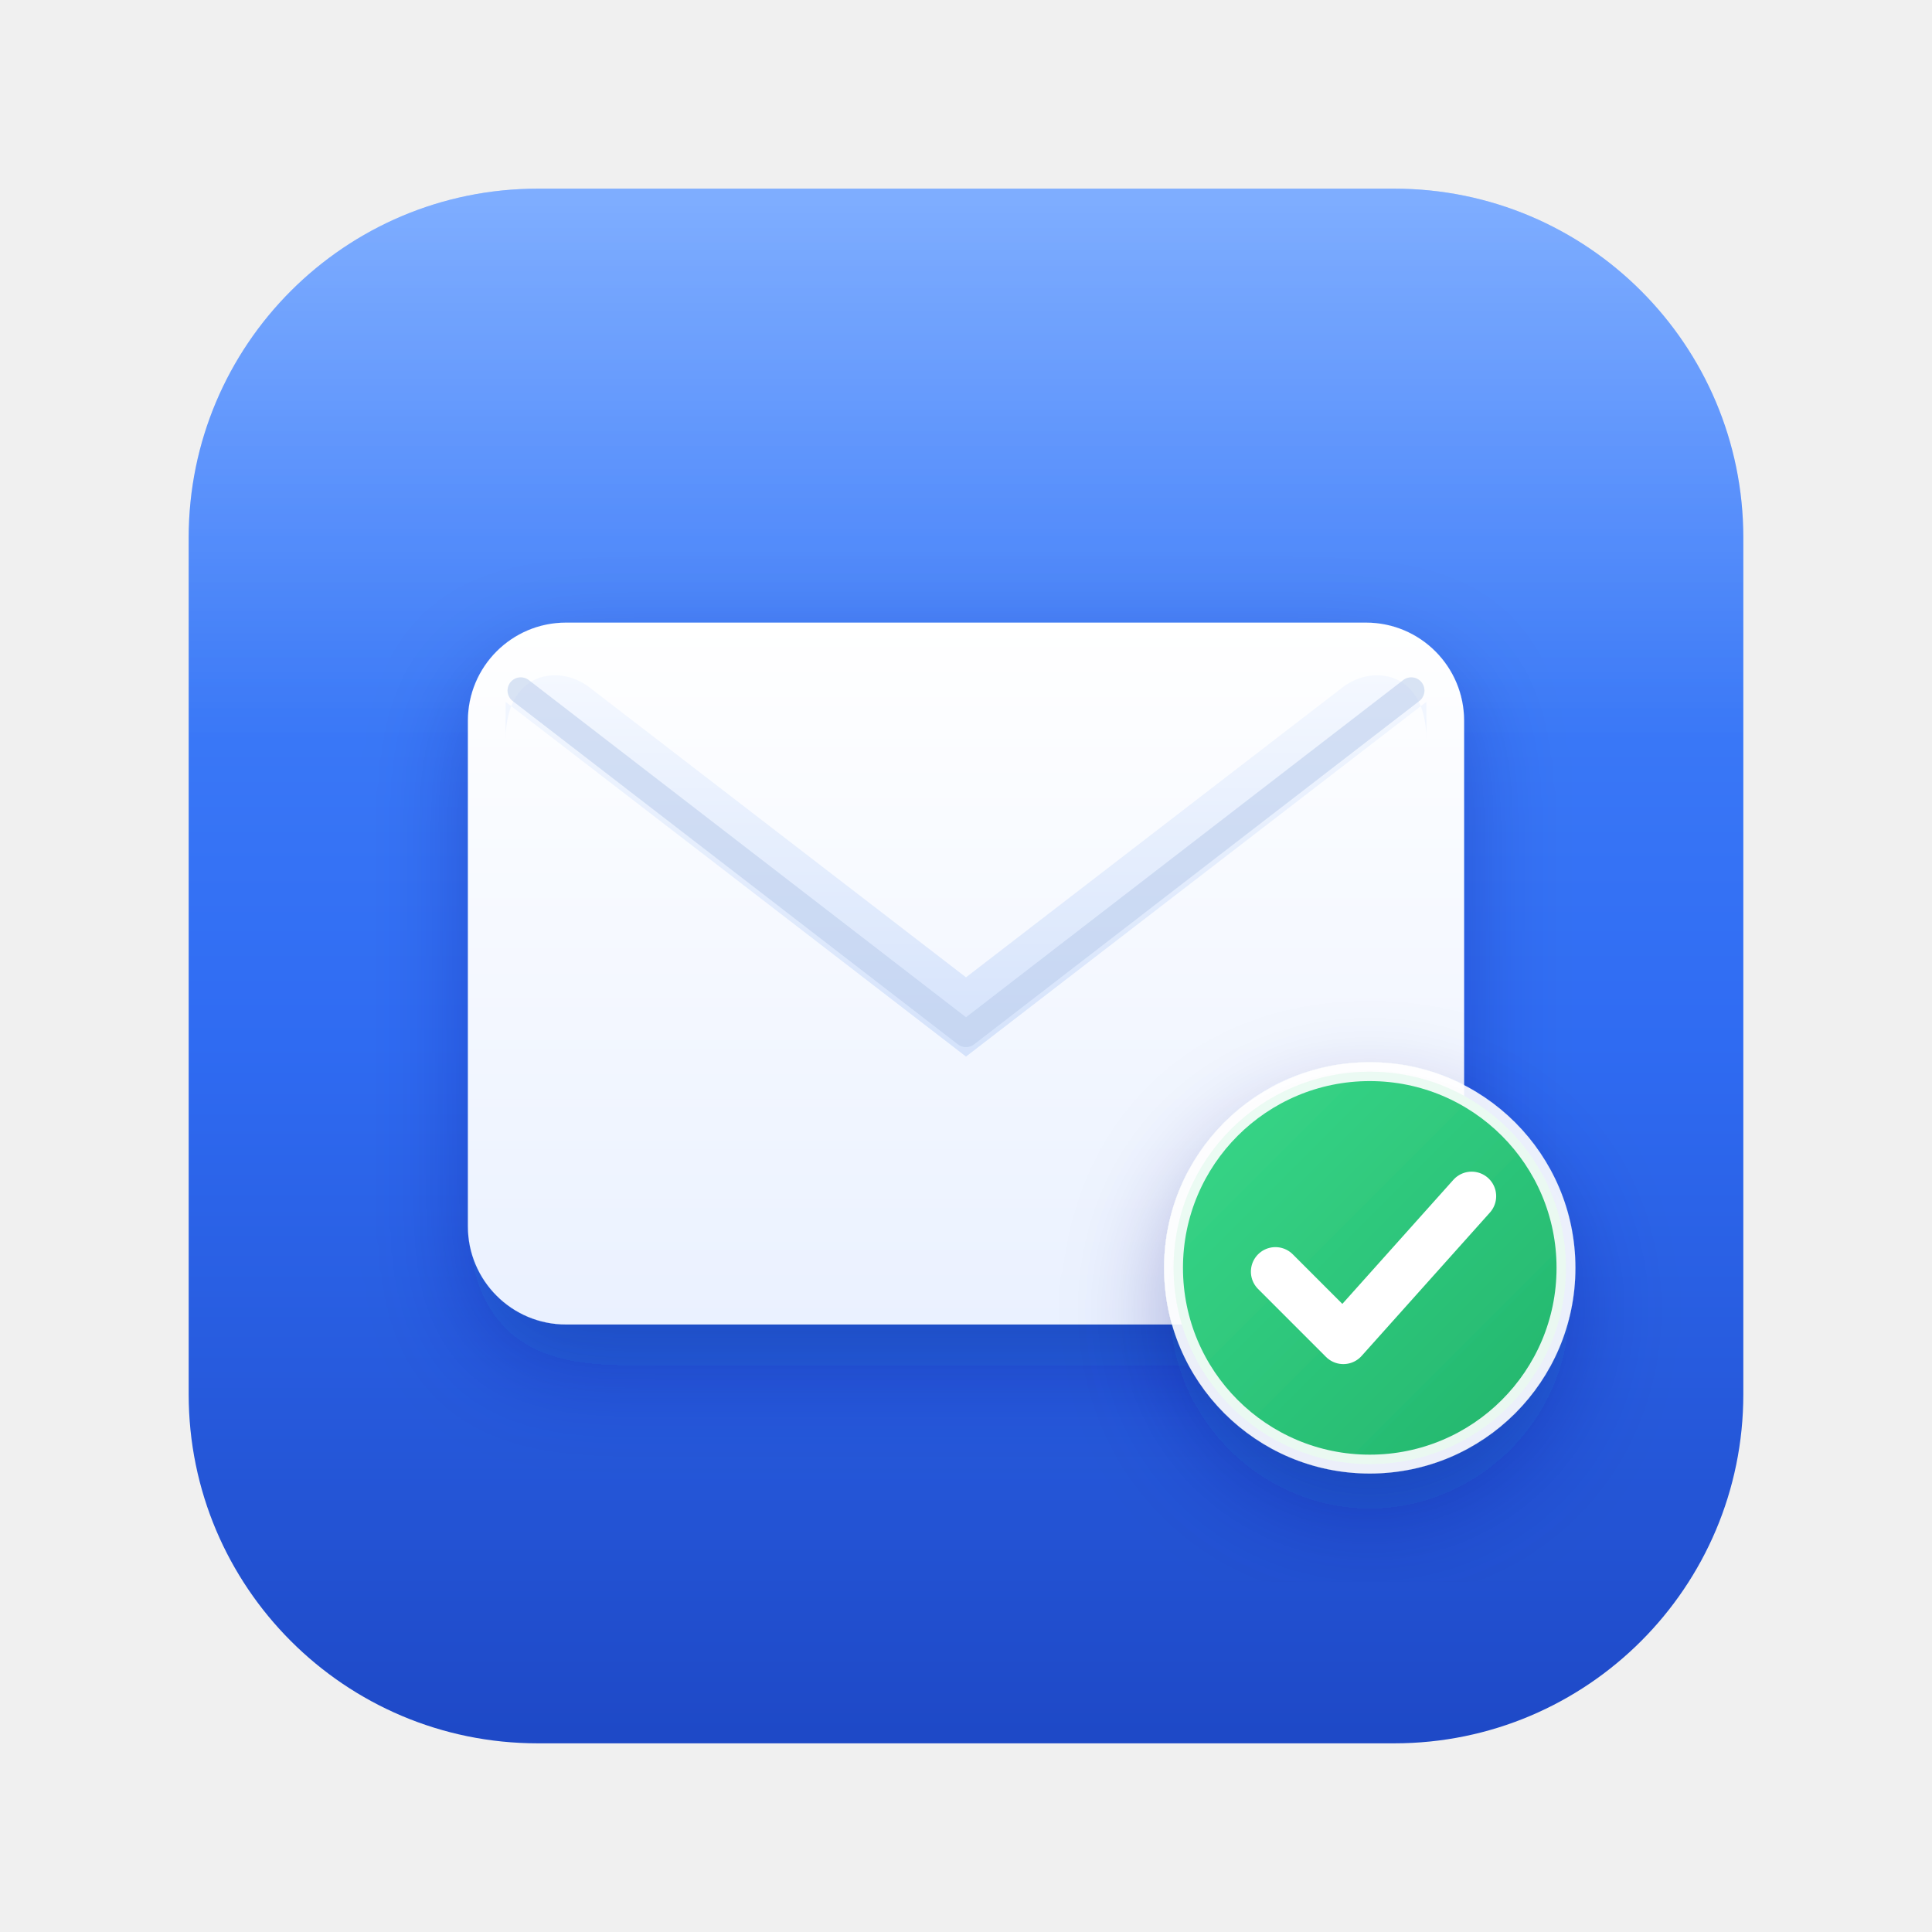
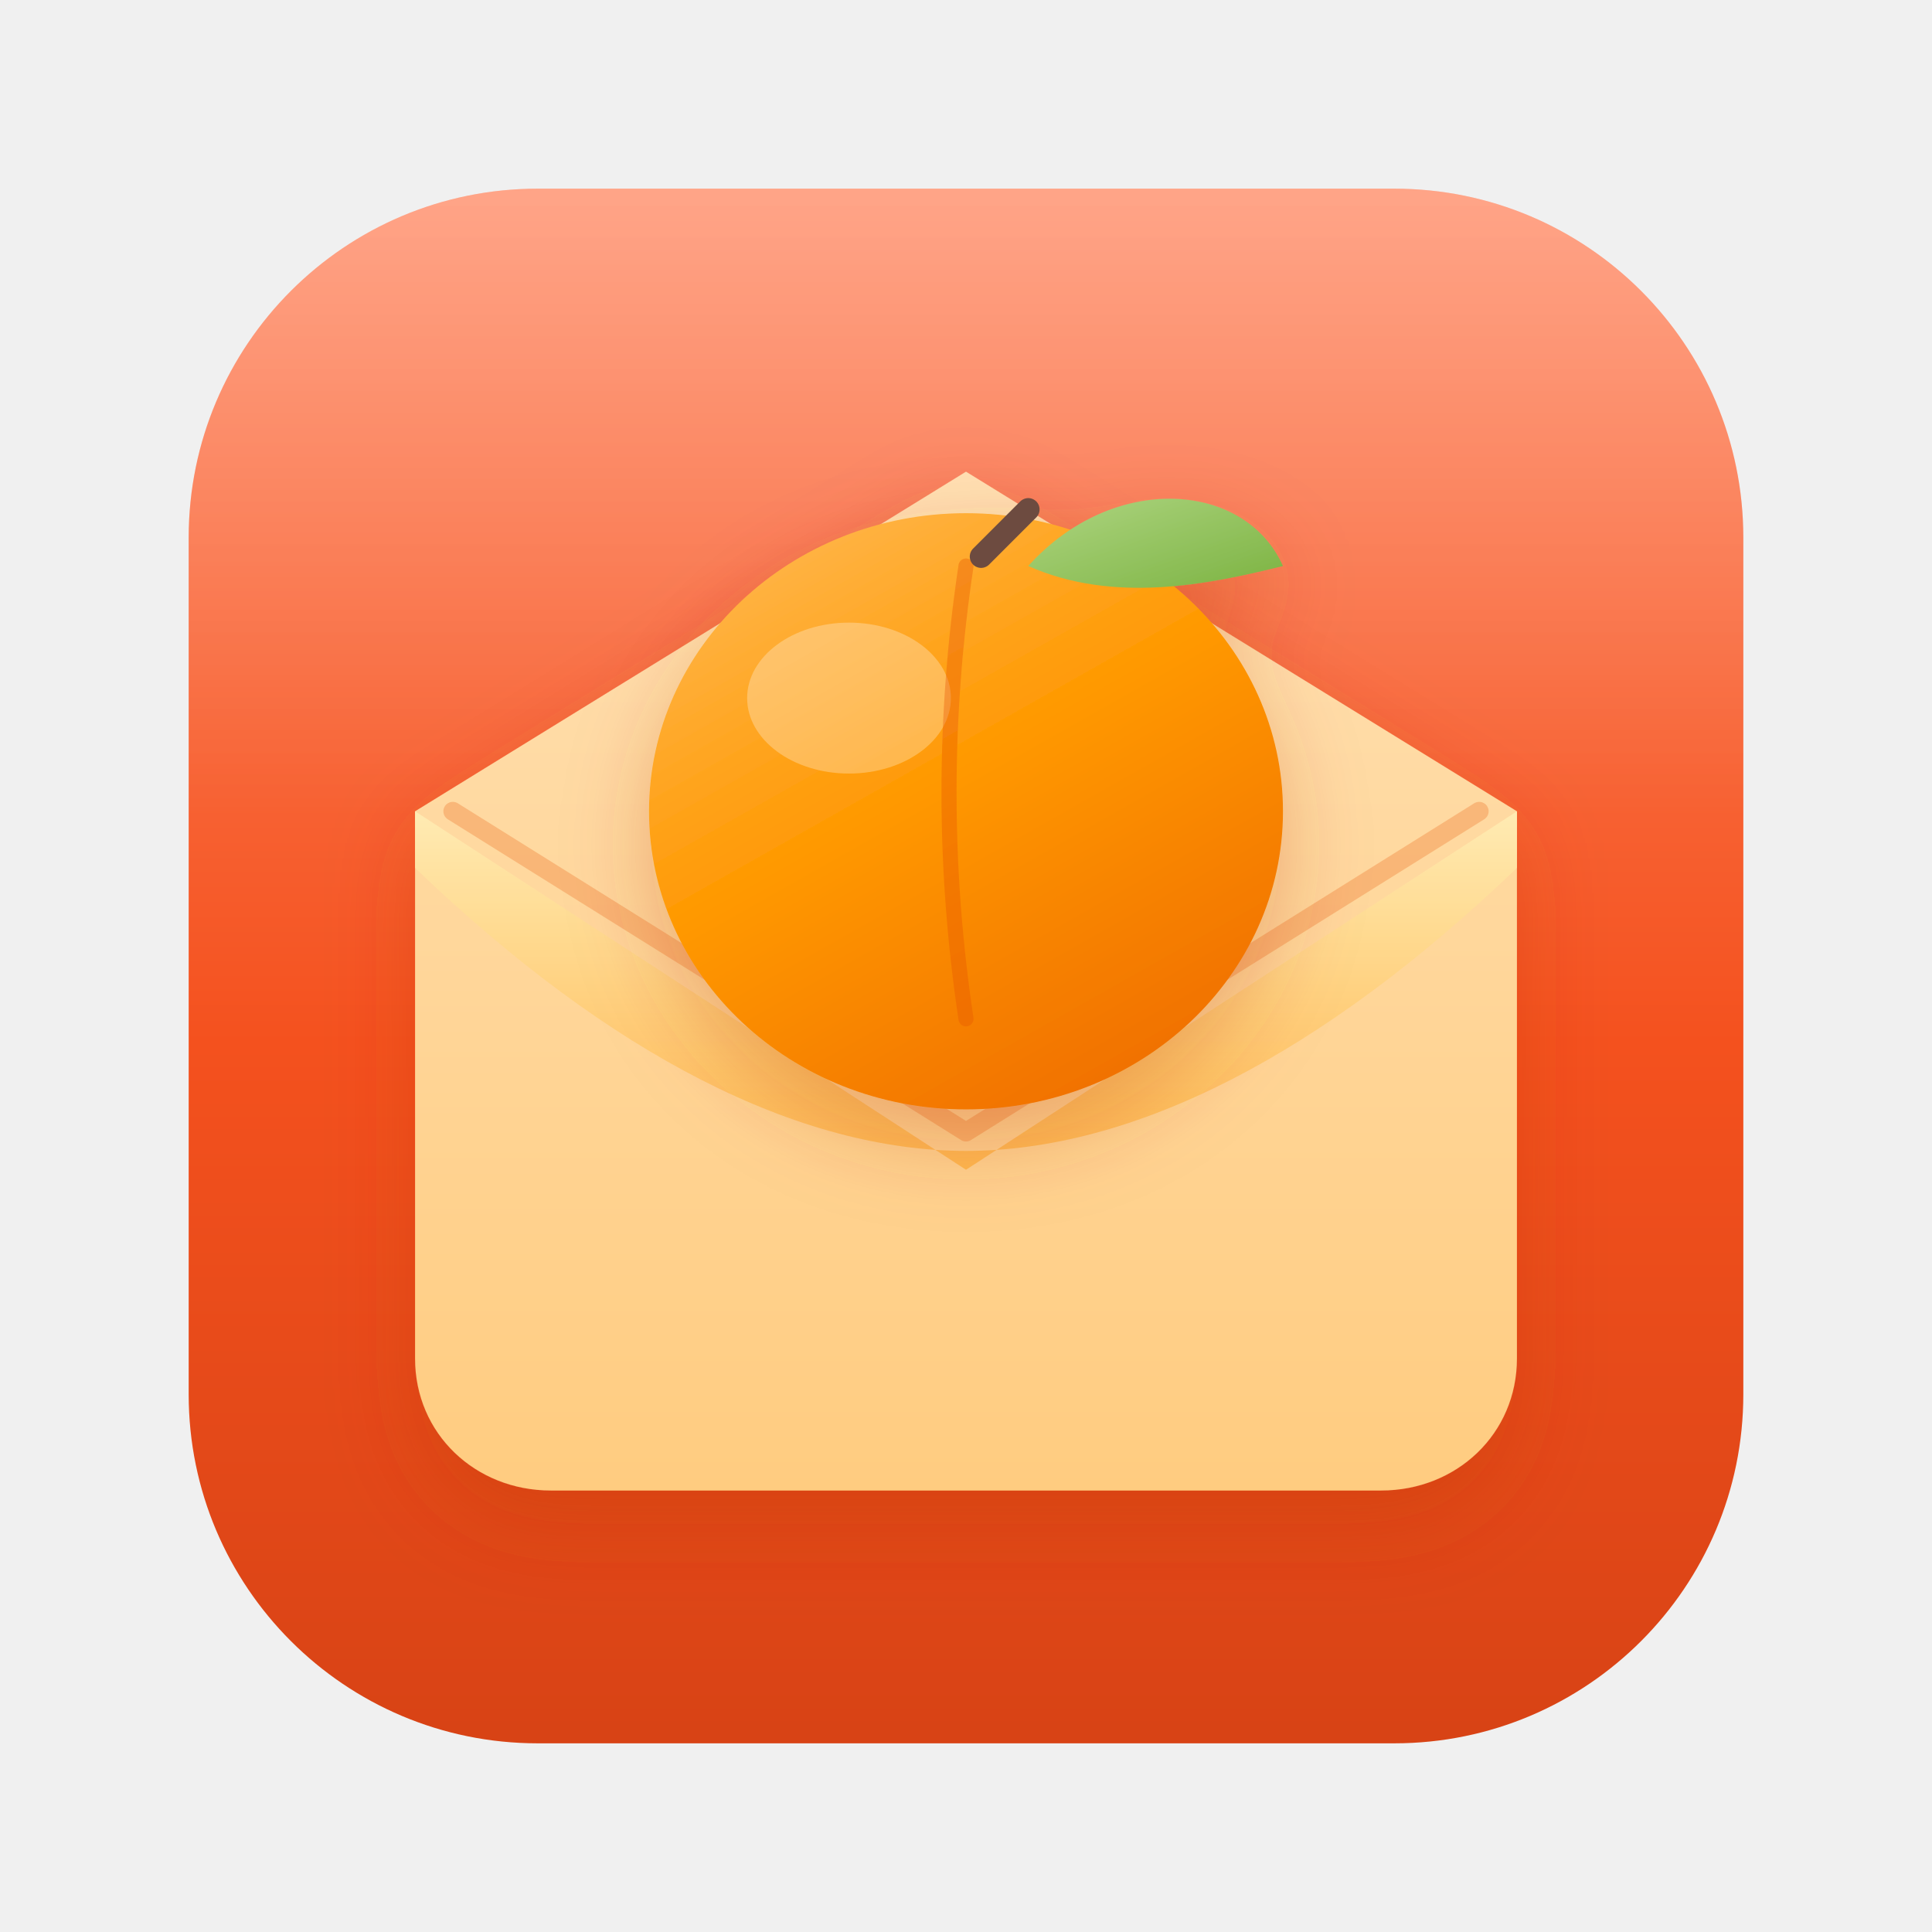
<svg xmlns="http://www.w3.org/2000/svg" width="1024" height="1024" viewBox="0 0 1024 1024">
  <defs>
    <linearGradient id="bg" x1="0" y1="0" x2="0" y2="1">
-       <stop offset="0" stop-color="#4C8DFF" />
-       <stop offset="0.55" stop-color="#2F6BF2" />
-       <stop offset="1" stop-color="#1E49C7" />
+       <stop offset="0" stop-color="#FF8A65" />
+       <stop offset="0.55" stop-color="#F4511E" />
+       <stop offset="1" stop-color="#D84315" />
    </linearGradient>
    <linearGradient id="sheen" x1="0" y1="0" x2="0" y2="1">
-       <stop offset="0" stop-color="#ffffff" stop-opacity="0.28" />
-       <stop offset="0.35" stop-color="#ffffff" stop-opacity="0" />
+       <stop offset="0" stop-color="#ffffff" stop-opacity="0.22" />
+       <stop offset="0.4" stop-color="#ffffff" stop-opacity="0" />
    </linearGradient>
-     <linearGradient id="paper" x1="0" y1="0" x2="0" y2="1">
-       <stop offset="0" stop-color="#ffffff" />
-       <stop offset="1" stop-color="#EAF1FF" />
+     <linearGradient id="envelope" x1="0" y1="0" x2="0" y2="1">
+       <stop offset="0" stop-color="#FFE0B2" />
+       <stop offset="1" stop-color="#FFCC80" />
    </linearGradient>
    <linearGradient id="flap" x1="0" y1="0" x2="0" y2="1">
-       <stop offset="0" stop-color="#F4F8FF" />
-       <stop offset="1" stop-color="#D4E2FB" />
+       <stop offset="0" stop-color="#FFECB3" />
+       <stop offset="1" stop-color="#FFB74D" />
    </linearGradient>
-     <linearGradient id="check" x1="0" y1="0" x2="1" y2="1">
-       <stop offset="0" stop-color="#39D98A" />
-       <stop offset="1" stop-color="#22B36B" />
+     <linearGradient id="fruit" x1="0.2" y1="0" x2="0.8" y2="1">
+       <stop offset="0" stop-color="#FFB74D" />
+       <stop offset="0.45" stop-color="#FF9800" />
+       <stop offset="1" stop-color="#EF6C00" />
+     </linearGradient>
+     <linearGradient id="leaf" x1="0" y1="0" x2="1" y2="1">
+       <stop offset="0" stop-color="#AED581" />
+       <stop offset="1" stop-color="#7CB342" />
    </linearGradient>
    <filter id="softShadow" x="-30%" y="-30%" width="160%" height="160%">
-       <feDropShadow dx="0" dy="22" stdDeviation="26" flood-color="#0A2A7A" flood-opacity="0.30" />
+       <feDropShadow dx="0" dy="18" stdDeviation="22" flood-color="#BF360C" flood-opacity="0.28" />
    </filter>
  </defs>
  <g>
    <rect x="100" y="100" width="824" height="824" rx="185" ry="185" fill="url(#bg)" />
    <rect x="100" y="100" width="824" height="824" rx="185" ry="185" fill="url(#sheen)" />
  </g>
  <g filter="url(#softShadow)">
-     <rect x="248" y="330" width="528" height="372" rx="52" ry="52" fill="url(#paper)" />
-     <path d="M 268 372              L 512 560              L 756 372              L 756 392              C 756 356 728 352 712 364              L 512 518              L 312 364              C 296 352 268 356 268 392              Z" fill="url(#flap)" />
-     <path d="M 276 366 L 512 548 L 748 366" fill="none" stroke="#B9CCEB" stroke-width="14" stroke-linecap="round" stroke-linejoin="round" opacity="0.55" />
+     <path d="M 220 430              L 512 250              L 804 430              L 804 720              C 804 760 772 790 732 790              L 292 790              C 252 790 220 760 220 720              Z" fill="url(#envelope)" />
+     <path d="M 240 430 L 512 600 L 784 430" fill="none" stroke="#E65100" stroke-width="10" stroke-linecap="round" stroke-linejoin="round" opacity="0.25" />
+     <path d="M 220 430 L 512 620 L 804 430 L 804 460              C 700 560 600 610 512 610              C 424 610 324 560 220 460 Z" fill="url(#flap)" opacity="0.95" />
  </g>
  <g filter="url(#softShadow)">
-     <circle cx="726" cy="672" r="104" fill="url(#check)" />
-     <circle cx="726" cy="672" r="104" fill="none" stroke="#ffffff" stroke-width="10" opacity="0.9" />
-     <path d="M 676 674 L 712 710 L 780 634" fill="none" stroke="#ffffff" stroke-width="26" stroke-linecap="round" stroke-linejoin="round" />
+     <ellipse cx="512" cy="430" rx="168" ry="158" fill="url(#fruit)" />
+     <ellipse cx="450" cy="370" rx="54" ry="40" fill="#ffffff" opacity="0.28" />
+     <path d="M 512 300 C 500 380 500 460 512 540" fill="none" stroke="#E65100" stroke-width="8" stroke-linecap="round" opacity="0.35" />
+     <path d="M 545 300              C 590 250 660 255 680 300              C 640 310 590 320 545 300 Z" fill="url(#leaf)" />
+     <path d="M 520 295 L 545 270" fill="none" stroke="#6D4C41" stroke-width="12" stroke-linecap="round" />
  </g>
</svg>
